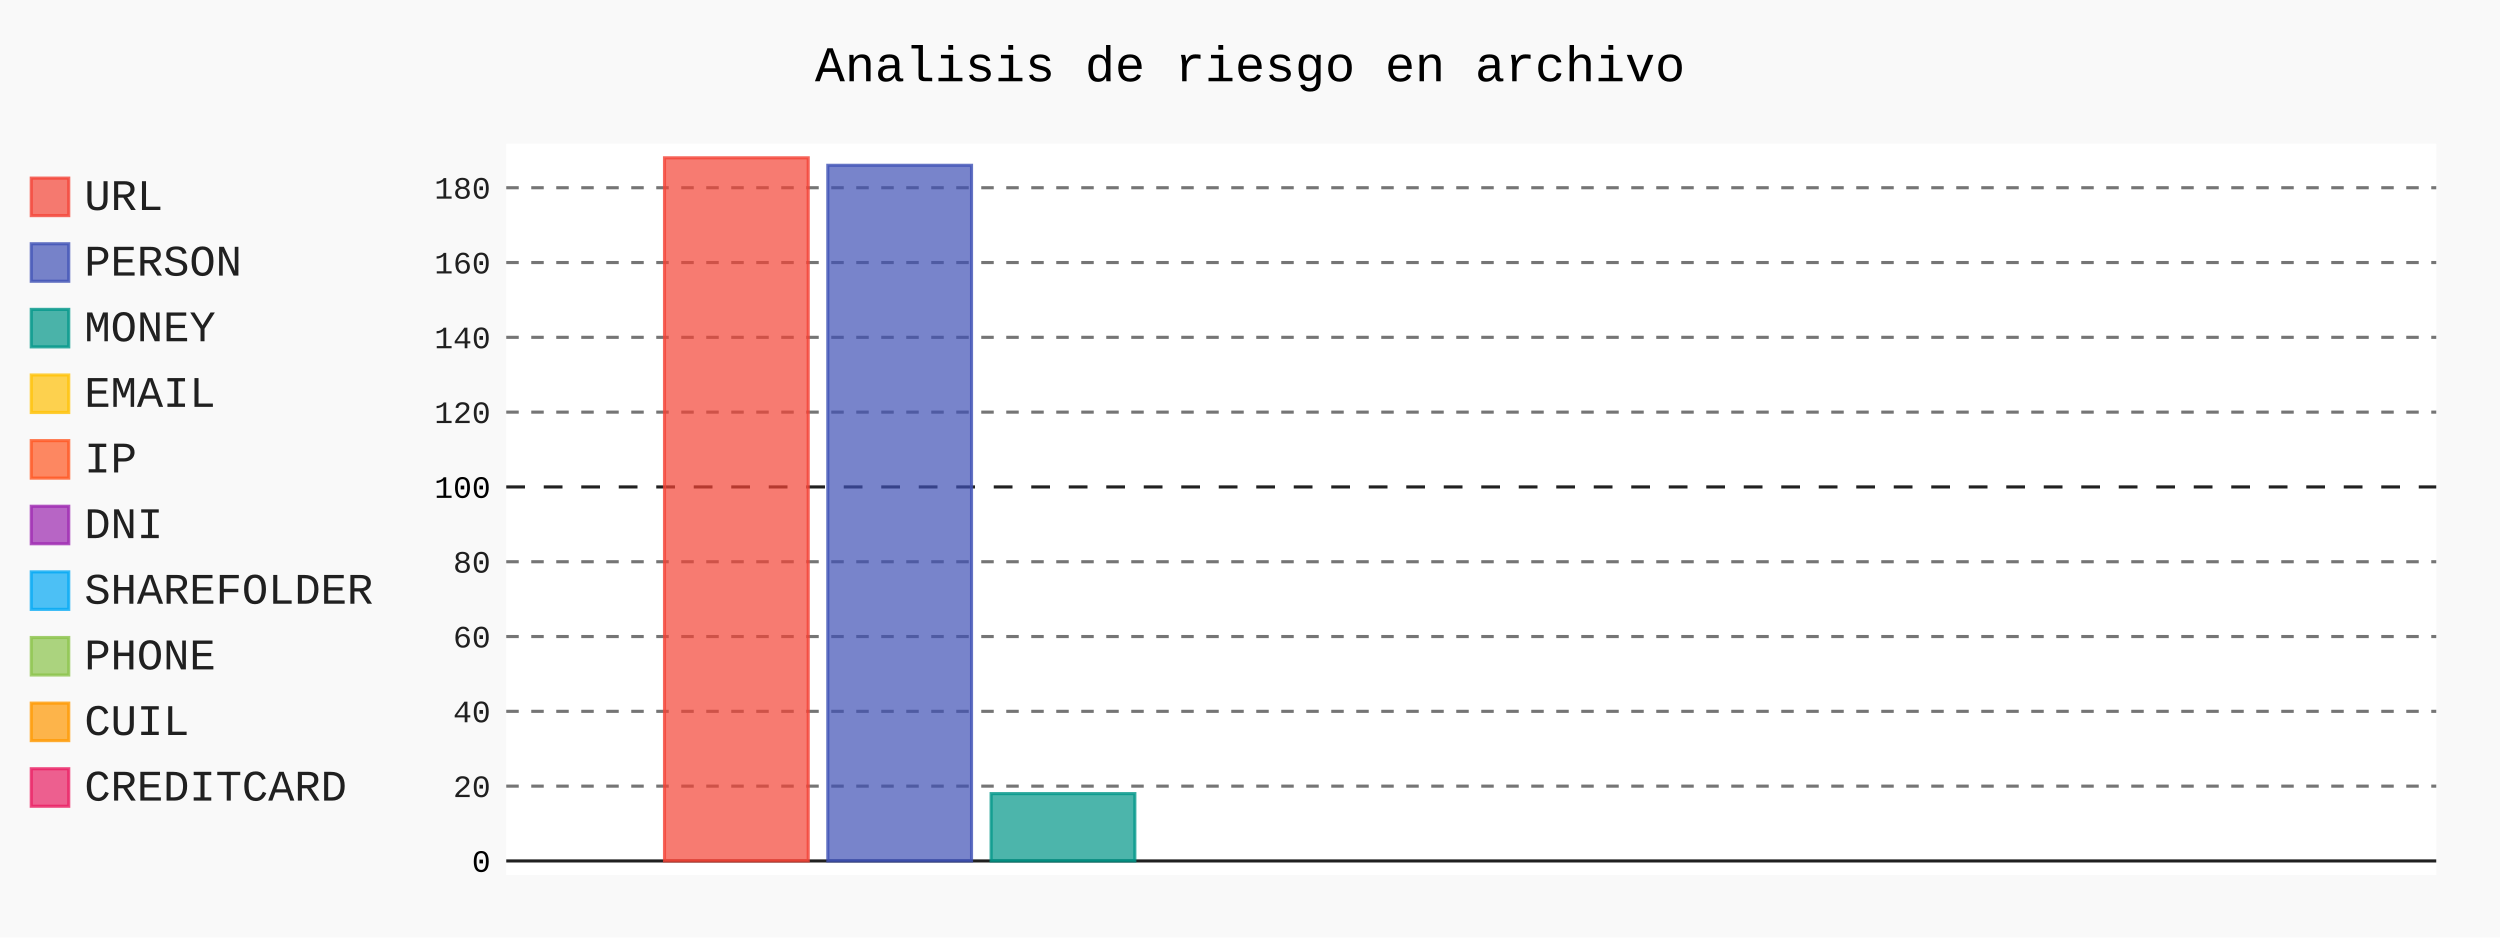
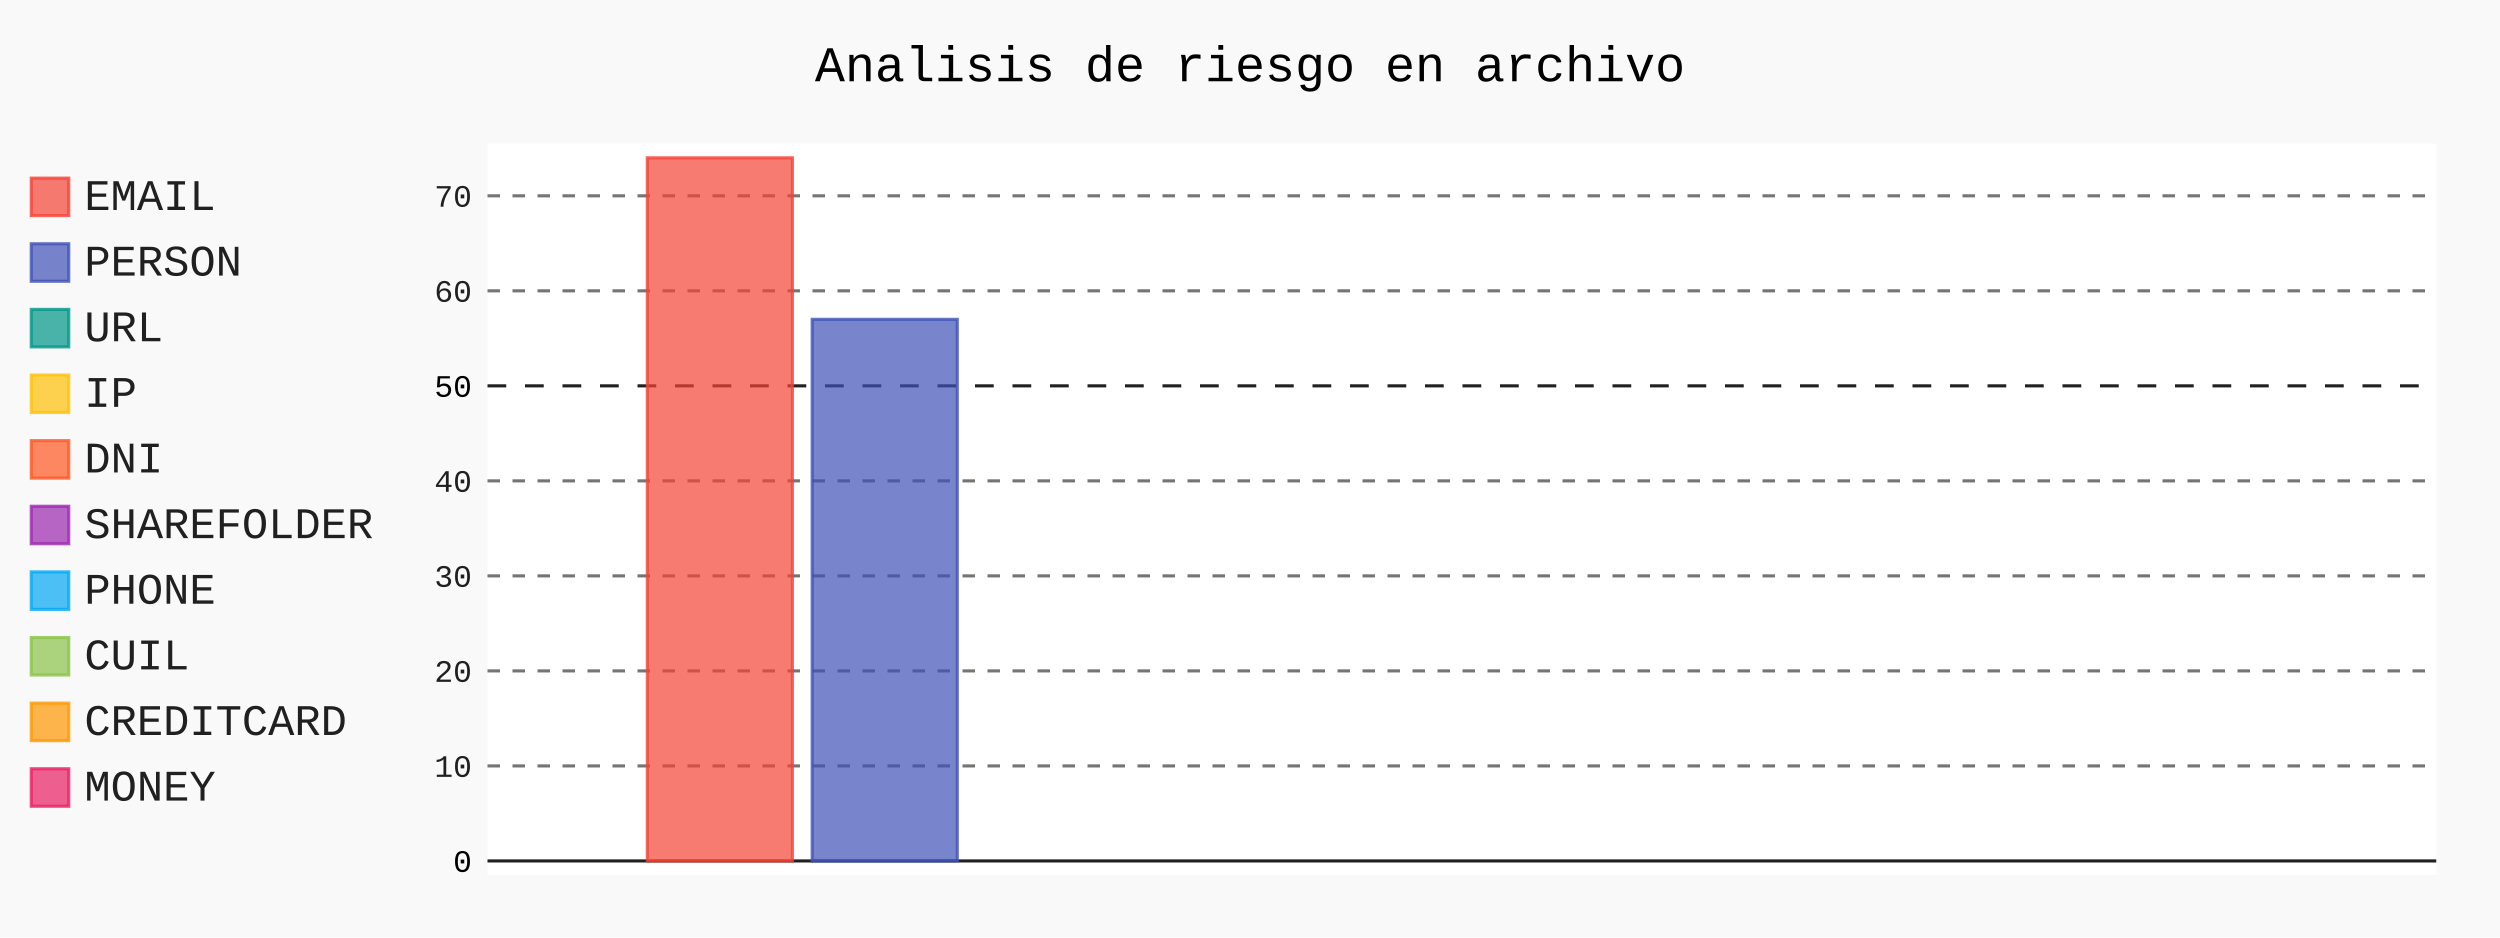
- <svg xmlns="http://www.w3.org/2000/svg" id="chart-b5544657-34f6-4043-951a-513a0b7bdc10" class="pygal-chart" viewBox="0 0 800 300">
+ <svg xmlns="http://www.w3.org/2000/svg" id="chart-8a2f83ab-f2b4-4e88-b4ee-d319208c72ac" class="pygal-chart" viewBox="0 0 800 300">
  <defs>
-     <style type="text/css">#chart-b5544657-34f6-4043-951a-513a0b7bdc10{-webkit-user-select:none;-webkit-font-smoothing:antialiased;font-family:Consolas,"Liberation Mono",Menlo,Courier,monospace}#chart-b5544657-34f6-4043-951a-513a0b7bdc10 .title{font-family:Consolas,"Liberation Mono",Menlo,Courier,monospace;font-size:16px}#chart-b5544657-34f6-4043-951a-513a0b7bdc10 .legends .legend text{font-family:Consolas,"Liberation Mono",Menlo,Courier,monospace;font-size:14px}#chart-b5544657-34f6-4043-951a-513a0b7bdc10 .axis text{font-family:Consolas,"Liberation Mono",Menlo,Courier,monospace;font-size:10px}#chart-b5544657-34f6-4043-951a-513a0b7bdc10 .axis text.major{font-family:Consolas,"Liberation Mono",Menlo,Courier,monospace;font-size:10px}#chart-b5544657-34f6-4043-951a-513a0b7bdc10 .text-overlay text.value{font-family:Consolas,"Liberation Mono",Menlo,Courier,monospace;font-size:16px}#chart-b5544657-34f6-4043-951a-513a0b7bdc10 .text-overlay text.label{font-family:Consolas,"Liberation Mono",Menlo,Courier,monospace;font-size:10px}#chart-b5544657-34f6-4043-951a-513a0b7bdc10 .tooltip{font-family:Consolas,"Liberation Mono",Menlo,Courier,monospace;font-size:14px}#chart-b5544657-34f6-4043-951a-513a0b7bdc10 text.no_data{font-family:Consolas,"Liberation Mono",Menlo,Courier,monospace;font-size:64px}
- #chart-b5544657-34f6-4043-951a-513a0b7bdc10{background-color:rgba(249,249,249,1)}#chart-b5544657-34f6-4043-951a-513a0b7bdc10 path,#chart-b5544657-34f6-4043-951a-513a0b7bdc10 line,#chart-b5544657-34f6-4043-951a-513a0b7bdc10 rect,#chart-b5544657-34f6-4043-951a-513a0b7bdc10 circle{-webkit-transition:150ms;-moz-transition:150ms;transition:150ms}#chart-b5544657-34f6-4043-951a-513a0b7bdc10 .graph &gt; .background{fill:rgba(249,249,249,1)}#chart-b5544657-34f6-4043-951a-513a0b7bdc10 .plot &gt; .background{fill:rgba(255,255,255,1)}#chart-b5544657-34f6-4043-951a-513a0b7bdc10 .graph{fill:rgba(0,0,0,.87)}#chart-b5544657-34f6-4043-951a-513a0b7bdc10 text.no_data{fill:rgba(0,0,0,1)}#chart-b5544657-34f6-4043-951a-513a0b7bdc10 .title{fill:rgba(0,0,0,1)}#chart-b5544657-34f6-4043-951a-513a0b7bdc10 .legends .legend text{fill:rgba(0,0,0,.87)}#chart-b5544657-34f6-4043-951a-513a0b7bdc10 .legends .legend:hover text{fill:rgba(0,0,0,1)}#chart-b5544657-34f6-4043-951a-513a0b7bdc10 .axis .line{stroke:rgba(0,0,0,1)}#chart-b5544657-34f6-4043-951a-513a0b7bdc10 .axis .guide.line{stroke:rgba(0,0,0,.54)}#chart-b5544657-34f6-4043-951a-513a0b7bdc10 .axis .major.line{stroke:rgba(0,0,0,.87)}#chart-b5544657-34f6-4043-951a-513a0b7bdc10 .axis text.major{fill:rgba(0,0,0,1)}#chart-b5544657-34f6-4043-951a-513a0b7bdc10 .axis.y .guides:hover .guide.line,#chart-b5544657-34f6-4043-951a-513a0b7bdc10 .line-graph .axis.x .guides:hover .guide.line,#chart-b5544657-34f6-4043-951a-513a0b7bdc10 .stackedline-graph .axis.x .guides:hover .guide.line,#chart-b5544657-34f6-4043-951a-513a0b7bdc10 .xy-graph .axis.x .guides:hover .guide.line{stroke:rgba(0,0,0,1)}#chart-b5544657-34f6-4043-951a-513a0b7bdc10 .axis .guides:hover text{fill:rgba(0,0,0,1)}#chart-b5544657-34f6-4043-951a-513a0b7bdc10 .reactive{fill-opacity:.7;stroke-opacity:.8}#chart-b5544657-34f6-4043-951a-513a0b7bdc10 .ci{stroke:rgba(0,0,0,.87)}#chart-b5544657-34f6-4043-951a-513a0b7bdc10 .reactive.active,#chart-b5544657-34f6-4043-951a-513a0b7bdc10 .active .reactive{fill-opacity:.8;stroke-opacity:.9;stroke-width:4}#chart-b5544657-34f6-4043-951a-513a0b7bdc10 .ci .reactive.active{stroke-width:1.5}#chart-b5544657-34f6-4043-951a-513a0b7bdc10 .series text{fill:rgba(0,0,0,1)}#chart-b5544657-34f6-4043-951a-513a0b7bdc10 .tooltip rect{fill:rgba(255,255,255,1);stroke:rgba(0,0,0,1);-webkit-transition:opacity 150ms;-moz-transition:opacity 150ms;transition:opacity 150ms}#chart-b5544657-34f6-4043-951a-513a0b7bdc10 .tooltip .label{fill:rgba(0,0,0,.87)}#chart-b5544657-34f6-4043-951a-513a0b7bdc10 .tooltip .label{fill:rgba(0,0,0,.87)}#chart-b5544657-34f6-4043-951a-513a0b7bdc10 .tooltip .legend{font-size:.8em;fill:rgba(0,0,0,.54)}#chart-b5544657-34f6-4043-951a-513a0b7bdc10 .tooltip .x_label{font-size:.6em;fill:rgba(0,0,0,1)}#chart-b5544657-34f6-4043-951a-513a0b7bdc10 .tooltip .xlink{font-size:.5em;text-decoration:underline}#chart-b5544657-34f6-4043-951a-513a0b7bdc10 .tooltip .value{font-size:1.5em}#chart-b5544657-34f6-4043-951a-513a0b7bdc10 .bound{font-size:.5em}#chart-b5544657-34f6-4043-951a-513a0b7bdc10 .max-value{font-size:.75em;fill:rgba(0,0,0,.54)}#chart-b5544657-34f6-4043-951a-513a0b7bdc10 .map-element{fill:rgba(255,255,255,1);stroke:rgba(0,0,0,.54) !important}#chart-b5544657-34f6-4043-951a-513a0b7bdc10 .map-element .reactive{fill-opacity:inherit;stroke-opacity:inherit}#chart-b5544657-34f6-4043-951a-513a0b7bdc10 .color-0,#chart-b5544657-34f6-4043-951a-513a0b7bdc10 .color-0 a:visited{stroke:#F44336;fill:#F44336}#chart-b5544657-34f6-4043-951a-513a0b7bdc10 .color-1,#chart-b5544657-34f6-4043-951a-513a0b7bdc10 .color-1 a:visited{stroke:#3F51B5;fill:#3F51B5}#chart-b5544657-34f6-4043-951a-513a0b7bdc10 .color-2,#chart-b5544657-34f6-4043-951a-513a0b7bdc10 .color-2 a:visited{stroke:#009688;fill:#009688}#chart-b5544657-34f6-4043-951a-513a0b7bdc10 .color-3,#chart-b5544657-34f6-4043-951a-513a0b7bdc10 .color-3 a:visited{stroke:#FFC107;fill:#FFC107}#chart-b5544657-34f6-4043-951a-513a0b7bdc10 .color-4,#chart-b5544657-34f6-4043-951a-513a0b7bdc10 .color-4 a:visited{stroke:#FF5722;fill:#FF5722}#chart-b5544657-34f6-4043-951a-513a0b7bdc10 .color-5,#chart-b5544657-34f6-4043-951a-513a0b7bdc10 .color-5 a:visited{stroke:#9C27B0;fill:#9C27B0}#chart-b5544657-34f6-4043-951a-513a0b7bdc10 .color-6,#chart-b5544657-34f6-4043-951a-513a0b7bdc10 .color-6 a:visited{stroke:#03A9F4;fill:#03A9F4}#chart-b5544657-34f6-4043-951a-513a0b7bdc10 .color-7,#chart-b5544657-34f6-4043-951a-513a0b7bdc10 .color-7 a:visited{stroke:#8BC34A;fill:#8BC34A}#chart-b5544657-34f6-4043-951a-513a0b7bdc10 .color-8,#chart-b5544657-34f6-4043-951a-513a0b7bdc10 .color-8 a:visited{stroke:#FF9800;fill:#FF9800}#chart-b5544657-34f6-4043-951a-513a0b7bdc10 .color-9,#chart-b5544657-34f6-4043-951a-513a0b7bdc10 .color-9 a:visited{stroke:#E91E63;fill:#E91E63}#chart-b5544657-34f6-4043-951a-513a0b7bdc10 .text-overlay .color-0 text{fill:black}#chart-b5544657-34f6-4043-951a-513a0b7bdc10 .text-overlay .color-1 text{fill:black}#chart-b5544657-34f6-4043-951a-513a0b7bdc10 .text-overlay .color-2 text{fill:black}#chart-b5544657-34f6-4043-951a-513a0b7bdc10 .text-overlay .color-3 text{fill:black}#chart-b5544657-34f6-4043-951a-513a0b7bdc10 .text-overlay .color-4 text{fill:black}#chart-b5544657-34f6-4043-951a-513a0b7bdc10 .text-overlay .color-5 text{fill:black}#chart-b5544657-34f6-4043-951a-513a0b7bdc10 .text-overlay .color-6 text{fill:black}#chart-b5544657-34f6-4043-951a-513a0b7bdc10 .text-overlay .color-7 text{fill:black}#chart-b5544657-34f6-4043-951a-513a0b7bdc10 .text-overlay .color-8 text{fill:black}#chart-b5544657-34f6-4043-951a-513a0b7bdc10 .text-overlay .color-9 text{fill:black}
- #chart-b5544657-34f6-4043-951a-513a0b7bdc10 text.no_data{text-anchor:middle}#chart-b5544657-34f6-4043-951a-513a0b7bdc10 .guide.line{fill:none}#chart-b5544657-34f6-4043-951a-513a0b7bdc10 .centered{text-anchor:middle}#chart-b5544657-34f6-4043-951a-513a0b7bdc10 .title{text-anchor:middle}#chart-b5544657-34f6-4043-951a-513a0b7bdc10 .legends .legend text{fill-opacity:1}#chart-b5544657-34f6-4043-951a-513a0b7bdc10 .axis.x text{text-anchor:middle}#chart-b5544657-34f6-4043-951a-513a0b7bdc10 .axis.x:not(.web) text[transform]{text-anchor:start}#chart-b5544657-34f6-4043-951a-513a0b7bdc10 .axis.x:not(.web) text[transform].backwards{text-anchor:end}#chart-b5544657-34f6-4043-951a-513a0b7bdc10 .axis.y text{text-anchor:end}#chart-b5544657-34f6-4043-951a-513a0b7bdc10 .axis.y text[transform].backwards{text-anchor:start}#chart-b5544657-34f6-4043-951a-513a0b7bdc10 .axis.y2 text{text-anchor:start}#chart-b5544657-34f6-4043-951a-513a0b7bdc10 .axis.y2 text[transform].backwards{text-anchor:end}#chart-b5544657-34f6-4043-951a-513a0b7bdc10 .axis .guide.line{stroke-dasharray:4,4}#chart-b5544657-34f6-4043-951a-513a0b7bdc10 .axis .major.guide.line{stroke-dasharray:6,6}#chart-b5544657-34f6-4043-951a-513a0b7bdc10 .horizontal .axis.y .guide.line,#chart-b5544657-34f6-4043-951a-513a0b7bdc10 .horizontal .axis.y2 .guide.line,#chart-b5544657-34f6-4043-951a-513a0b7bdc10 .vertical .axis.x .guide.line{opacity:0}#chart-b5544657-34f6-4043-951a-513a0b7bdc10 .horizontal .axis.always_show .guide.line,#chart-b5544657-34f6-4043-951a-513a0b7bdc10 .vertical .axis.always_show .guide.line{opacity:1 !important}#chart-b5544657-34f6-4043-951a-513a0b7bdc10 .axis.y .guides:hover .guide.line,#chart-b5544657-34f6-4043-951a-513a0b7bdc10 .axis.y2 .guides:hover .guide.line,#chart-b5544657-34f6-4043-951a-513a0b7bdc10 .axis.x .guides:hover .guide.line{opacity:1}#chart-b5544657-34f6-4043-951a-513a0b7bdc10 .axis .guides:hover text{opacity:1}#chart-b5544657-34f6-4043-951a-513a0b7bdc10 .nofill{fill:none}#chart-b5544657-34f6-4043-951a-513a0b7bdc10 .subtle-fill{fill-opacity:.2}#chart-b5544657-34f6-4043-951a-513a0b7bdc10 .dot{stroke-width:1px;fill-opacity:1}#chart-b5544657-34f6-4043-951a-513a0b7bdc10 .dot.active{stroke-width:5px}#chart-b5544657-34f6-4043-951a-513a0b7bdc10 .dot.negative{fill:transparent}#chart-b5544657-34f6-4043-951a-513a0b7bdc10 text,#chart-b5544657-34f6-4043-951a-513a0b7bdc10 tspan{stroke:none !important}#chart-b5544657-34f6-4043-951a-513a0b7bdc10 .series text.active{opacity:1}#chart-b5544657-34f6-4043-951a-513a0b7bdc10 .tooltip rect{fill-opacity:.95;stroke-width:.5}#chart-b5544657-34f6-4043-951a-513a0b7bdc10 .tooltip text{fill-opacity:1}#chart-b5544657-34f6-4043-951a-513a0b7bdc10 .showable{visibility:hidden}#chart-b5544657-34f6-4043-951a-513a0b7bdc10 .showable.shown{visibility:visible}#chart-b5544657-34f6-4043-951a-513a0b7bdc10 .gauge-background{fill:rgba(229,229,229,1);stroke:none}#chart-b5544657-34f6-4043-951a-513a0b7bdc10 .bg-lines{stroke:rgba(249,249,249,1);stroke-width:2px}</style>
+     <style type="text/css">#chart-8a2f83ab-f2b4-4e88-b4ee-d319208c72ac{-webkit-user-select:none;-webkit-font-smoothing:antialiased;font-family:Consolas,"Liberation Mono",Menlo,Courier,monospace}#chart-8a2f83ab-f2b4-4e88-b4ee-d319208c72ac .title{font-family:Consolas,"Liberation Mono",Menlo,Courier,monospace;font-size:16px}#chart-8a2f83ab-f2b4-4e88-b4ee-d319208c72ac .legends .legend text{font-family:Consolas,"Liberation Mono",Menlo,Courier,monospace;font-size:14px}#chart-8a2f83ab-f2b4-4e88-b4ee-d319208c72ac .axis text{font-family:Consolas,"Liberation Mono",Menlo,Courier,monospace;font-size:10px}#chart-8a2f83ab-f2b4-4e88-b4ee-d319208c72ac .axis text.major{font-family:Consolas,"Liberation Mono",Menlo,Courier,monospace;font-size:10px}#chart-8a2f83ab-f2b4-4e88-b4ee-d319208c72ac .text-overlay text.value{font-family:Consolas,"Liberation Mono",Menlo,Courier,monospace;font-size:16px}#chart-8a2f83ab-f2b4-4e88-b4ee-d319208c72ac .text-overlay text.label{font-family:Consolas,"Liberation Mono",Menlo,Courier,monospace;font-size:10px}#chart-8a2f83ab-f2b4-4e88-b4ee-d319208c72ac .tooltip{font-family:Consolas,"Liberation Mono",Menlo,Courier,monospace;font-size:14px}#chart-8a2f83ab-f2b4-4e88-b4ee-d319208c72ac text.no_data{font-family:Consolas,"Liberation Mono",Menlo,Courier,monospace;font-size:64px}
+ #chart-8a2f83ab-f2b4-4e88-b4ee-d319208c72ac{background-color:rgba(249,249,249,1)}#chart-8a2f83ab-f2b4-4e88-b4ee-d319208c72ac path,#chart-8a2f83ab-f2b4-4e88-b4ee-d319208c72ac line,#chart-8a2f83ab-f2b4-4e88-b4ee-d319208c72ac rect,#chart-8a2f83ab-f2b4-4e88-b4ee-d319208c72ac circle{-webkit-transition:150ms;-moz-transition:150ms;transition:150ms}#chart-8a2f83ab-f2b4-4e88-b4ee-d319208c72ac .graph &gt; .background{fill:rgba(249,249,249,1)}#chart-8a2f83ab-f2b4-4e88-b4ee-d319208c72ac .plot &gt; .background{fill:rgba(255,255,255,1)}#chart-8a2f83ab-f2b4-4e88-b4ee-d319208c72ac .graph{fill:rgba(0,0,0,.87)}#chart-8a2f83ab-f2b4-4e88-b4ee-d319208c72ac text.no_data{fill:rgba(0,0,0,1)}#chart-8a2f83ab-f2b4-4e88-b4ee-d319208c72ac .title{fill:rgba(0,0,0,1)}#chart-8a2f83ab-f2b4-4e88-b4ee-d319208c72ac .legends .legend text{fill:rgba(0,0,0,.87)}#chart-8a2f83ab-f2b4-4e88-b4ee-d319208c72ac .legends .legend:hover text{fill:rgba(0,0,0,1)}#chart-8a2f83ab-f2b4-4e88-b4ee-d319208c72ac .axis .line{stroke:rgba(0,0,0,1)}#chart-8a2f83ab-f2b4-4e88-b4ee-d319208c72ac .axis .guide.line{stroke:rgba(0,0,0,.54)}#chart-8a2f83ab-f2b4-4e88-b4ee-d319208c72ac .axis .major.line{stroke:rgba(0,0,0,.87)}#chart-8a2f83ab-f2b4-4e88-b4ee-d319208c72ac .axis text.major{fill:rgba(0,0,0,1)}#chart-8a2f83ab-f2b4-4e88-b4ee-d319208c72ac .axis.y .guides:hover .guide.line,#chart-8a2f83ab-f2b4-4e88-b4ee-d319208c72ac .line-graph .axis.x .guides:hover .guide.line,#chart-8a2f83ab-f2b4-4e88-b4ee-d319208c72ac .stackedline-graph .axis.x .guides:hover .guide.line,#chart-8a2f83ab-f2b4-4e88-b4ee-d319208c72ac .xy-graph .axis.x .guides:hover .guide.line{stroke:rgba(0,0,0,1)}#chart-8a2f83ab-f2b4-4e88-b4ee-d319208c72ac .axis .guides:hover text{fill:rgba(0,0,0,1)}#chart-8a2f83ab-f2b4-4e88-b4ee-d319208c72ac .reactive{fill-opacity:.7;stroke-opacity:.8}#chart-8a2f83ab-f2b4-4e88-b4ee-d319208c72ac .ci{stroke:rgba(0,0,0,.87)}#chart-8a2f83ab-f2b4-4e88-b4ee-d319208c72ac .reactive.active,#chart-8a2f83ab-f2b4-4e88-b4ee-d319208c72ac .active .reactive{fill-opacity:.8;stroke-opacity:.9;stroke-width:4}#chart-8a2f83ab-f2b4-4e88-b4ee-d319208c72ac .ci .reactive.active{stroke-width:1.5}#chart-8a2f83ab-f2b4-4e88-b4ee-d319208c72ac .series text{fill:rgba(0,0,0,1)}#chart-8a2f83ab-f2b4-4e88-b4ee-d319208c72ac .tooltip rect{fill:rgba(255,255,255,1);stroke:rgba(0,0,0,1);-webkit-transition:opacity 150ms;-moz-transition:opacity 150ms;transition:opacity 150ms}#chart-8a2f83ab-f2b4-4e88-b4ee-d319208c72ac .tooltip .label{fill:rgba(0,0,0,.87)}#chart-8a2f83ab-f2b4-4e88-b4ee-d319208c72ac .tooltip .label{fill:rgba(0,0,0,.87)}#chart-8a2f83ab-f2b4-4e88-b4ee-d319208c72ac .tooltip .legend{font-size:.8em;fill:rgba(0,0,0,.54)}#chart-8a2f83ab-f2b4-4e88-b4ee-d319208c72ac .tooltip .x_label{font-size:.6em;fill:rgba(0,0,0,1)}#chart-8a2f83ab-f2b4-4e88-b4ee-d319208c72ac .tooltip .xlink{font-size:.5em;text-decoration:underline}#chart-8a2f83ab-f2b4-4e88-b4ee-d319208c72ac .tooltip .value{font-size:1.5em}#chart-8a2f83ab-f2b4-4e88-b4ee-d319208c72ac .bound{font-size:.5em}#chart-8a2f83ab-f2b4-4e88-b4ee-d319208c72ac .max-value{font-size:.75em;fill:rgba(0,0,0,.54)}#chart-8a2f83ab-f2b4-4e88-b4ee-d319208c72ac .map-element{fill:rgba(255,255,255,1);stroke:rgba(0,0,0,.54) !important}#chart-8a2f83ab-f2b4-4e88-b4ee-d319208c72ac .map-element .reactive{fill-opacity:inherit;stroke-opacity:inherit}#chart-8a2f83ab-f2b4-4e88-b4ee-d319208c72ac .color-0,#chart-8a2f83ab-f2b4-4e88-b4ee-d319208c72ac .color-0 a:visited{stroke:#F44336;fill:#F44336}#chart-8a2f83ab-f2b4-4e88-b4ee-d319208c72ac .color-1,#chart-8a2f83ab-f2b4-4e88-b4ee-d319208c72ac .color-1 a:visited{stroke:#3F51B5;fill:#3F51B5}#chart-8a2f83ab-f2b4-4e88-b4ee-d319208c72ac .color-2,#chart-8a2f83ab-f2b4-4e88-b4ee-d319208c72ac .color-2 a:visited{stroke:#009688;fill:#009688}#chart-8a2f83ab-f2b4-4e88-b4ee-d319208c72ac .color-3,#chart-8a2f83ab-f2b4-4e88-b4ee-d319208c72ac .color-3 a:visited{stroke:#FFC107;fill:#FFC107}#chart-8a2f83ab-f2b4-4e88-b4ee-d319208c72ac .color-4,#chart-8a2f83ab-f2b4-4e88-b4ee-d319208c72ac .color-4 a:visited{stroke:#FF5722;fill:#FF5722}#chart-8a2f83ab-f2b4-4e88-b4ee-d319208c72ac .color-5,#chart-8a2f83ab-f2b4-4e88-b4ee-d319208c72ac .color-5 a:visited{stroke:#9C27B0;fill:#9C27B0}#chart-8a2f83ab-f2b4-4e88-b4ee-d319208c72ac .color-6,#chart-8a2f83ab-f2b4-4e88-b4ee-d319208c72ac .color-6 a:visited{stroke:#03A9F4;fill:#03A9F4}#chart-8a2f83ab-f2b4-4e88-b4ee-d319208c72ac .color-7,#chart-8a2f83ab-f2b4-4e88-b4ee-d319208c72ac .color-7 a:visited{stroke:#8BC34A;fill:#8BC34A}#chart-8a2f83ab-f2b4-4e88-b4ee-d319208c72ac .color-8,#chart-8a2f83ab-f2b4-4e88-b4ee-d319208c72ac .color-8 a:visited{stroke:#FF9800;fill:#FF9800}#chart-8a2f83ab-f2b4-4e88-b4ee-d319208c72ac .color-9,#chart-8a2f83ab-f2b4-4e88-b4ee-d319208c72ac .color-9 a:visited{stroke:#E91E63;fill:#E91E63}#chart-8a2f83ab-f2b4-4e88-b4ee-d319208c72ac .text-overlay .color-0 text{fill:black}#chart-8a2f83ab-f2b4-4e88-b4ee-d319208c72ac .text-overlay .color-1 text{fill:black}#chart-8a2f83ab-f2b4-4e88-b4ee-d319208c72ac .text-overlay .color-2 text{fill:black}#chart-8a2f83ab-f2b4-4e88-b4ee-d319208c72ac .text-overlay .color-3 text{fill:black}#chart-8a2f83ab-f2b4-4e88-b4ee-d319208c72ac .text-overlay .color-4 text{fill:black}#chart-8a2f83ab-f2b4-4e88-b4ee-d319208c72ac .text-overlay .color-5 text{fill:black}#chart-8a2f83ab-f2b4-4e88-b4ee-d319208c72ac .text-overlay .color-6 text{fill:black}#chart-8a2f83ab-f2b4-4e88-b4ee-d319208c72ac .text-overlay .color-7 text{fill:black}#chart-8a2f83ab-f2b4-4e88-b4ee-d319208c72ac .text-overlay .color-8 text{fill:black}#chart-8a2f83ab-f2b4-4e88-b4ee-d319208c72ac .text-overlay .color-9 text{fill:black}
+ #chart-8a2f83ab-f2b4-4e88-b4ee-d319208c72ac text.no_data{text-anchor:middle}#chart-8a2f83ab-f2b4-4e88-b4ee-d319208c72ac .guide.line{fill:none}#chart-8a2f83ab-f2b4-4e88-b4ee-d319208c72ac .centered{text-anchor:middle}#chart-8a2f83ab-f2b4-4e88-b4ee-d319208c72ac .title{text-anchor:middle}#chart-8a2f83ab-f2b4-4e88-b4ee-d319208c72ac .legends .legend text{fill-opacity:1}#chart-8a2f83ab-f2b4-4e88-b4ee-d319208c72ac .axis.x text{text-anchor:middle}#chart-8a2f83ab-f2b4-4e88-b4ee-d319208c72ac .axis.x:not(.web) text[transform]{text-anchor:start}#chart-8a2f83ab-f2b4-4e88-b4ee-d319208c72ac .axis.x:not(.web) text[transform].backwards{text-anchor:end}#chart-8a2f83ab-f2b4-4e88-b4ee-d319208c72ac .axis.y text{text-anchor:end}#chart-8a2f83ab-f2b4-4e88-b4ee-d319208c72ac .axis.y text[transform].backwards{text-anchor:start}#chart-8a2f83ab-f2b4-4e88-b4ee-d319208c72ac .axis.y2 text{text-anchor:start}#chart-8a2f83ab-f2b4-4e88-b4ee-d319208c72ac .axis.y2 text[transform].backwards{text-anchor:end}#chart-8a2f83ab-f2b4-4e88-b4ee-d319208c72ac .axis .guide.line{stroke-dasharray:4,4}#chart-8a2f83ab-f2b4-4e88-b4ee-d319208c72ac .axis .major.guide.line{stroke-dasharray:6,6}#chart-8a2f83ab-f2b4-4e88-b4ee-d319208c72ac .horizontal .axis.y .guide.line,#chart-8a2f83ab-f2b4-4e88-b4ee-d319208c72ac .horizontal .axis.y2 .guide.line,#chart-8a2f83ab-f2b4-4e88-b4ee-d319208c72ac .vertical .axis.x .guide.line{opacity:0}#chart-8a2f83ab-f2b4-4e88-b4ee-d319208c72ac .horizontal .axis.always_show .guide.line,#chart-8a2f83ab-f2b4-4e88-b4ee-d319208c72ac .vertical .axis.always_show .guide.line{opacity:1 !important}#chart-8a2f83ab-f2b4-4e88-b4ee-d319208c72ac .axis.y .guides:hover .guide.line,#chart-8a2f83ab-f2b4-4e88-b4ee-d319208c72ac .axis.y2 .guides:hover .guide.line,#chart-8a2f83ab-f2b4-4e88-b4ee-d319208c72ac .axis.x .guides:hover .guide.line{opacity:1}#chart-8a2f83ab-f2b4-4e88-b4ee-d319208c72ac .axis .guides:hover text{opacity:1}#chart-8a2f83ab-f2b4-4e88-b4ee-d319208c72ac .nofill{fill:none}#chart-8a2f83ab-f2b4-4e88-b4ee-d319208c72ac .subtle-fill{fill-opacity:.2}#chart-8a2f83ab-f2b4-4e88-b4ee-d319208c72ac .dot{stroke-width:1px;fill-opacity:1}#chart-8a2f83ab-f2b4-4e88-b4ee-d319208c72ac .dot.active{stroke-width:5px}#chart-8a2f83ab-f2b4-4e88-b4ee-d319208c72ac .dot.negative{fill:transparent}#chart-8a2f83ab-f2b4-4e88-b4ee-d319208c72ac text,#chart-8a2f83ab-f2b4-4e88-b4ee-d319208c72ac tspan{stroke:none !important}#chart-8a2f83ab-f2b4-4e88-b4ee-d319208c72ac .series text.active{opacity:1}#chart-8a2f83ab-f2b4-4e88-b4ee-d319208c72ac .tooltip rect{fill-opacity:.95;stroke-width:.5}#chart-8a2f83ab-f2b4-4e88-b4ee-d319208c72ac .tooltip text{fill-opacity:1}#chart-8a2f83ab-f2b4-4e88-b4ee-d319208c72ac .showable{visibility:hidden}#chart-8a2f83ab-f2b4-4e88-b4ee-d319208c72ac .showable.shown{visibility:visible}#chart-8a2f83ab-f2b4-4e88-b4ee-d319208c72ac .gauge-background{fill:rgba(229,229,229,1);stroke:none}#chart-8a2f83ab-f2b4-4e88-b4ee-d319208c72ac .bg-lines{stroke:rgba(249,249,249,1);stroke-width:2px}</style>
  </defs>
  <g class="graph bar-graph vertical">
    <rect class="background" height="300" width="800" x="0" y="0" />
-     <g class="plot" transform="translate(162, 46)">
-       <rect class="background" height="234" width="617.6" x="0" y="0" />
+     <g class="plot" transform="translate(156, 46)">
+       <rect class="background" height="234" width="623.6" x="0" y="0" />
      <g class="axis y always_show">
        <g class="guides">
-           <path class="axis major line" d="M0 229.5 h617.6" />
+           <path class="axis major line" d="M0 229.5 h623.6" />
          <text class="major" x="-5" y="233.0">0</text>
        </g>
        <g class="guides">
-           <path class="guide line" d="M0 205.564 h617.6" />
-           <text class="" x="-5" y="209.064">20</text>
+           <path class="guide line" d="M0 199.095 h623.6" />
+           <text class="" x="-5" y="202.595">10</text>
        </g>
        <g class="guides">
-           <path class="guide line" d="M0 181.628 h617.6" />
-           <text class="" x="-5" y="185.128">40</text>
+           <path class="guide line" d="M0 168.689 h623.6" />
+           <text class="" x="-5" y="172.189">20</text>
        </g>
        <g class="guides">
-           <path class="guide line" d="M0 157.691 h617.6" />
-           <text class="" x="-5" y="161.191">60</text>
+           <path class="guide line" d="M0 138.284 h623.6" />
+           <text class="" x="-5" y="141.784">30</text>
        </g>
        <g class="guides">
-           <path class="guide line" d="M0 133.755 h617.6" />
-           <text class="" x="-5" y="137.255">80</text>
+           <path class="guide line" d="M0 107.878 h623.6" />
+           <text class="" x="-5" y="111.378">40</text>
        </g>
        <g class="guides">
-           <path class="major guide line" d="M0 109.819 h617.6" />
-           <text class="major" x="-5" y="113.319">100</text>
+           <path class="major guide line" d="M0 77.473 h623.6" />
+           <text class="major" x="-5" y="80.973">50</text>
        </g>
        <g class="guides">
-           <path class="guide line" d="M0 85.883 h617.6" />
-           <text class="" x="-5" y="89.383">120</text>
+           <path class="guide line" d="M0 47.068 h623.6" />
+           <text class="" x="-5" y="50.568">60</text>
        </g>
        <g class="guides">
-           <path class="guide line" d="M0 61.947 h617.6" />
-           <text class="" x="-5" y="65.447">140</text>
-         </g>
-         <g class="guides">
-           <path class="guide line" d="M0 38.011 h617.6" />
-           <text class="" x="-5" y="41.511">160</text>
-         </g>
-         <g class="guides">
-           <path class="guide line" d="M0 14.074 h617.6" />
-           <text class="" x="-5" y="17.574">180</text>
+           <path class="guide line" d="M0 16.662 h623.6" />
+           <text class="" x="-5" y="20.162">70</text>
        </g>
      </g>
      <g class="series serie-0 color-0">
        <g class="bars">
          <g class="bar">
-             <rect class="rect reactive tooltip-trigger" height="225.0" rx="0" ry="0" width="45.987" x="50.643" y="4.5" />
+             <rect class="rect reactive tooltip-trigger" height="225" rx="0" ry="0" width="46.434" x="51.135" y="4.5" />
          </g>
        </g>
      </g>
      <g class="series serie-1 color-1">
        <g class="bars">
          <g class="bar">
-             <rect class="rect reactive tooltip-trigger" height="222.606" rx="0" ry="0" width="45.987" x="102.902" y="6.894" />
+             <rect class="rect reactive tooltip-trigger" height="173.311" rx="0" ry="0" width="46.434" x="103.901" y="56.189" />
          </g>
        </g>
      </g>
      <g class="series serie-2 color-2">
        <g class="bars">
          <g class="bar">
-             <rect class="rect reactive tooltip-trigger" height="21.543" rx="0" ry="0" width="45.987" x="155.16" y="207.957" />
+             <rect class="rect reactive tooltip-trigger" height="0.0" rx="0" ry="0" width="46.434" x="156.668" y="229.5" />
          </g>
        </g>
      </g>
      <g class="series serie-3 color-3">
        <g class="bars">
          <g class="bar">
-             <rect class="rect reactive tooltip-trigger" height="0.0" rx="0" ry="0" width="45.987" x="207.419" y="229.5" />
+             <rect class="rect reactive tooltip-trigger" height="0.0" rx="0" ry="0" width="46.434" x="209.434" y="229.5" />
          </g>
        </g>
      </g>
      <g class="series serie-4 color-4">
        <g class="bars">
          <g class="bar">
-             <rect class="rect reactive tooltip-trigger" height="0.0" rx="0" ry="0" width="45.987" x="259.677" y="229.5" />
+             <rect class="rect reactive tooltip-trigger" height="0.0" rx="0" ry="0" width="46.434" x="262.2" y="229.5" />
          </g>
        </g>
      </g>
      <g class="series serie-5 color-5">
        <g class="bars">
          <g class="bar">
-             <rect class="rect reactive tooltip-trigger" height="0.0" rx="0" ry="0" width="45.987" x="311.936" y="229.5" />
+             <rect class="rect reactive tooltip-trigger" height="0.0" rx="0" ry="0" width="46.434" x="314.966" y="229.5" />
          </g>
        </g>
      </g>
      <g class="series serie-6 color-6">
        <g class="bars">
          <g class="bar">
-             <rect class="rect reactive tooltip-trigger" height="0.0" rx="0" ry="0" width="45.987" x="364.194" y="229.5" />
+             <rect class="rect reactive tooltip-trigger" height="0.0" rx="0" ry="0" width="46.434" x="367.732" y="229.5" />
          </g>
        </g>
      </g>
      <g class="series serie-7 color-7">
        <g class="bars">
          <g class="bar">
-             <rect class="rect reactive tooltip-trigger" height="0.0" rx="0" ry="0" width="45.987" x="416.452" y="229.5" />
+             <rect class="rect reactive tooltip-trigger" height="0.0" rx="0" ry="0" width="46.434" x="420.498" y="229.5" />
          </g>
        </g>
      </g>
      <g class="series serie-8 color-8">
        <g class="bars">
          <g class="bar">
-             <rect class="rect reactive tooltip-trigger" height="0.0" rx="0" ry="0" width="45.987" x="468.711" y="229.5" />
+             <rect class="rect reactive tooltip-trigger" height="0.0" rx="0" ry="0" width="46.434" x="473.264" y="229.5" />
          </g>
        </g>
      </g>
      <g class="series serie-9 color-9">
        <g class="bars">
          <g class="bar">
-             <rect class="rect reactive tooltip-trigger" height="0.0" rx="0" ry="0" width="45.987" x="520.969" y="229.5" />
+             <rect class="rect reactive tooltip-trigger" height="0.0" rx="0" ry="0" width="46.434" x="526.031" y="229.5" />
          </g>
        </g>
      </g>
    </g>
    <g class="titles">
      <text class="title plot_title" x="400.0" y="26">Analisis de riesgo en archivo</text>
    </g>
-     <g class="plot overlay" transform="translate(162, 46)">
+     <g class="plot overlay" transform="translate(156, 46)">
      <g class="series serie-0 color-0" />
      <g class="series serie-1 color-1" />
      <g class="series serie-2 color-2" />
      <g class="series serie-3 color-3" />
      <g class="series serie-4 color-4" />
      <g class="series serie-5 color-5" />
      <g class="series serie-6 color-6" />
      <g class="series serie-7 color-7" />
      <g class="series serie-8 color-8" />
      <g class="series serie-9 color-9" />
    </g>
-     <g class="plot text-overlay" transform="translate(162, 46)">
+     <g class="plot text-overlay" transform="translate(156, 46)">
      <g class="series serie-0 color-0" />
      <g class="series serie-1 color-1" />
      <g class="series serie-2 color-2" />
      <g class="series serie-3 color-3" />
      <g class="series serie-4 color-4" />
      <g class="series serie-5 color-5" />
      <g class="series serie-6 color-6" />
      <g class="series serie-7 color-7" />
      <g class="series serie-8 color-8" />
      <g class="series serie-9 color-9" />
    </g>
-     <g class="plot tooltip-overlay" transform="translate(162, 46)">
+     <g class="plot tooltip-overlay" transform="translate(156, 46)">
      <g class="tooltip" style="opacity: 0" transform="translate(0 0)">
        <rect class="tooltip-box" height="0" rx="0" ry="0" width="0" />
        <g class="text" />
      </g>
    </g>
    <g class="legends" transform="translate(10, 56)">
      <g class="legend reactive activate-serie" id="activate-serie-0">
        <rect class="color-0 reactive" height="12" width="12" x="0.0" y="1.0" />
-         <text x="17.0" y="11.2">URL</text>
+         <text x="17.0" y="11.2">EMAIL</text>
      </g>
      <g class="legend reactive activate-serie" id="activate-serie-1">
        <rect class="color-1 reactive" height="12" width="12" x="0.0" y="22.0" />
        <text x="17.0" y="32.2">PERSON</text>
      </g>
      <g class="legend reactive activate-serie" id="activate-serie-2">
        <rect class="color-2 reactive" height="12" width="12" x="0.0" y="43.0" />
-         <text x="17.0" y="53.2">MONEY</text>
+         <text x="17.0" y="53.2">URL</text>
      </g>
      <g class="legend reactive activate-serie" id="activate-serie-3">
        <rect class="color-3 reactive" height="12" width="12" x="0.0" y="64.0" />
-         <text x="17.0" y="74.2">EMAIL</text>
+         <text x="17.0" y="74.2">IP</text>
      </g>
      <g class="legend reactive activate-serie" id="activate-serie-4">
        <rect class="color-4 reactive" height="12" width="12" x="0.0" y="85.0" />
-         <text x="17.0" y="95.2">IP</text>
+         <text x="17.0" y="95.2">DNI</text>
      </g>
      <g class="legend reactive activate-serie" id="activate-serie-5">
        <rect class="color-5 reactive" height="12" width="12" x="0.0" y="106.0" />
-         <text x="17.0" y="116.2">DNI</text>
+         <text x="17.0" y="116.2">SHAREFOLDER</text>
      </g>
      <g class="legend reactive activate-serie" id="activate-serie-6">
        <rect class="color-6 reactive" height="12" width="12" x="0.0" y="127.0" />
-         <text x="17.0" y="137.2">SHAREFOLDER</text>
+         <text x="17.0" y="137.2">PHONE</text>
      </g>
      <g class="legend reactive activate-serie" id="activate-serie-7">
        <rect class="color-7 reactive" height="12" width="12" x="0.0" y="148.0" />
-         <text x="17.0" y="158.2">PHONE</text>
+         <text x="17.0" y="158.2">CUIL</text>
      </g>
      <g class="legend reactive activate-serie" id="activate-serie-8">
        <rect class="color-8 reactive" height="12" width="12" x="0.0" y="169.0" />
-         <text x="17.0" y="179.2">CUIL</text>
+         <text x="17.0" y="179.2">CREDITCARD</text>
      </g>
      <g class="legend reactive activate-serie" id="activate-serie-9">
        <rect class="color-9 reactive" height="12" width="12" x="0.0" y="190.0" />
-         <text x="17.0" y="200.2">CREDITCARD</text>
+         <text x="17.0" y="200.2">MONEY</text>
      </g>
    </g>
    <g class="legends" transform="translate(790, 56)" />
  </g>
</svg>
